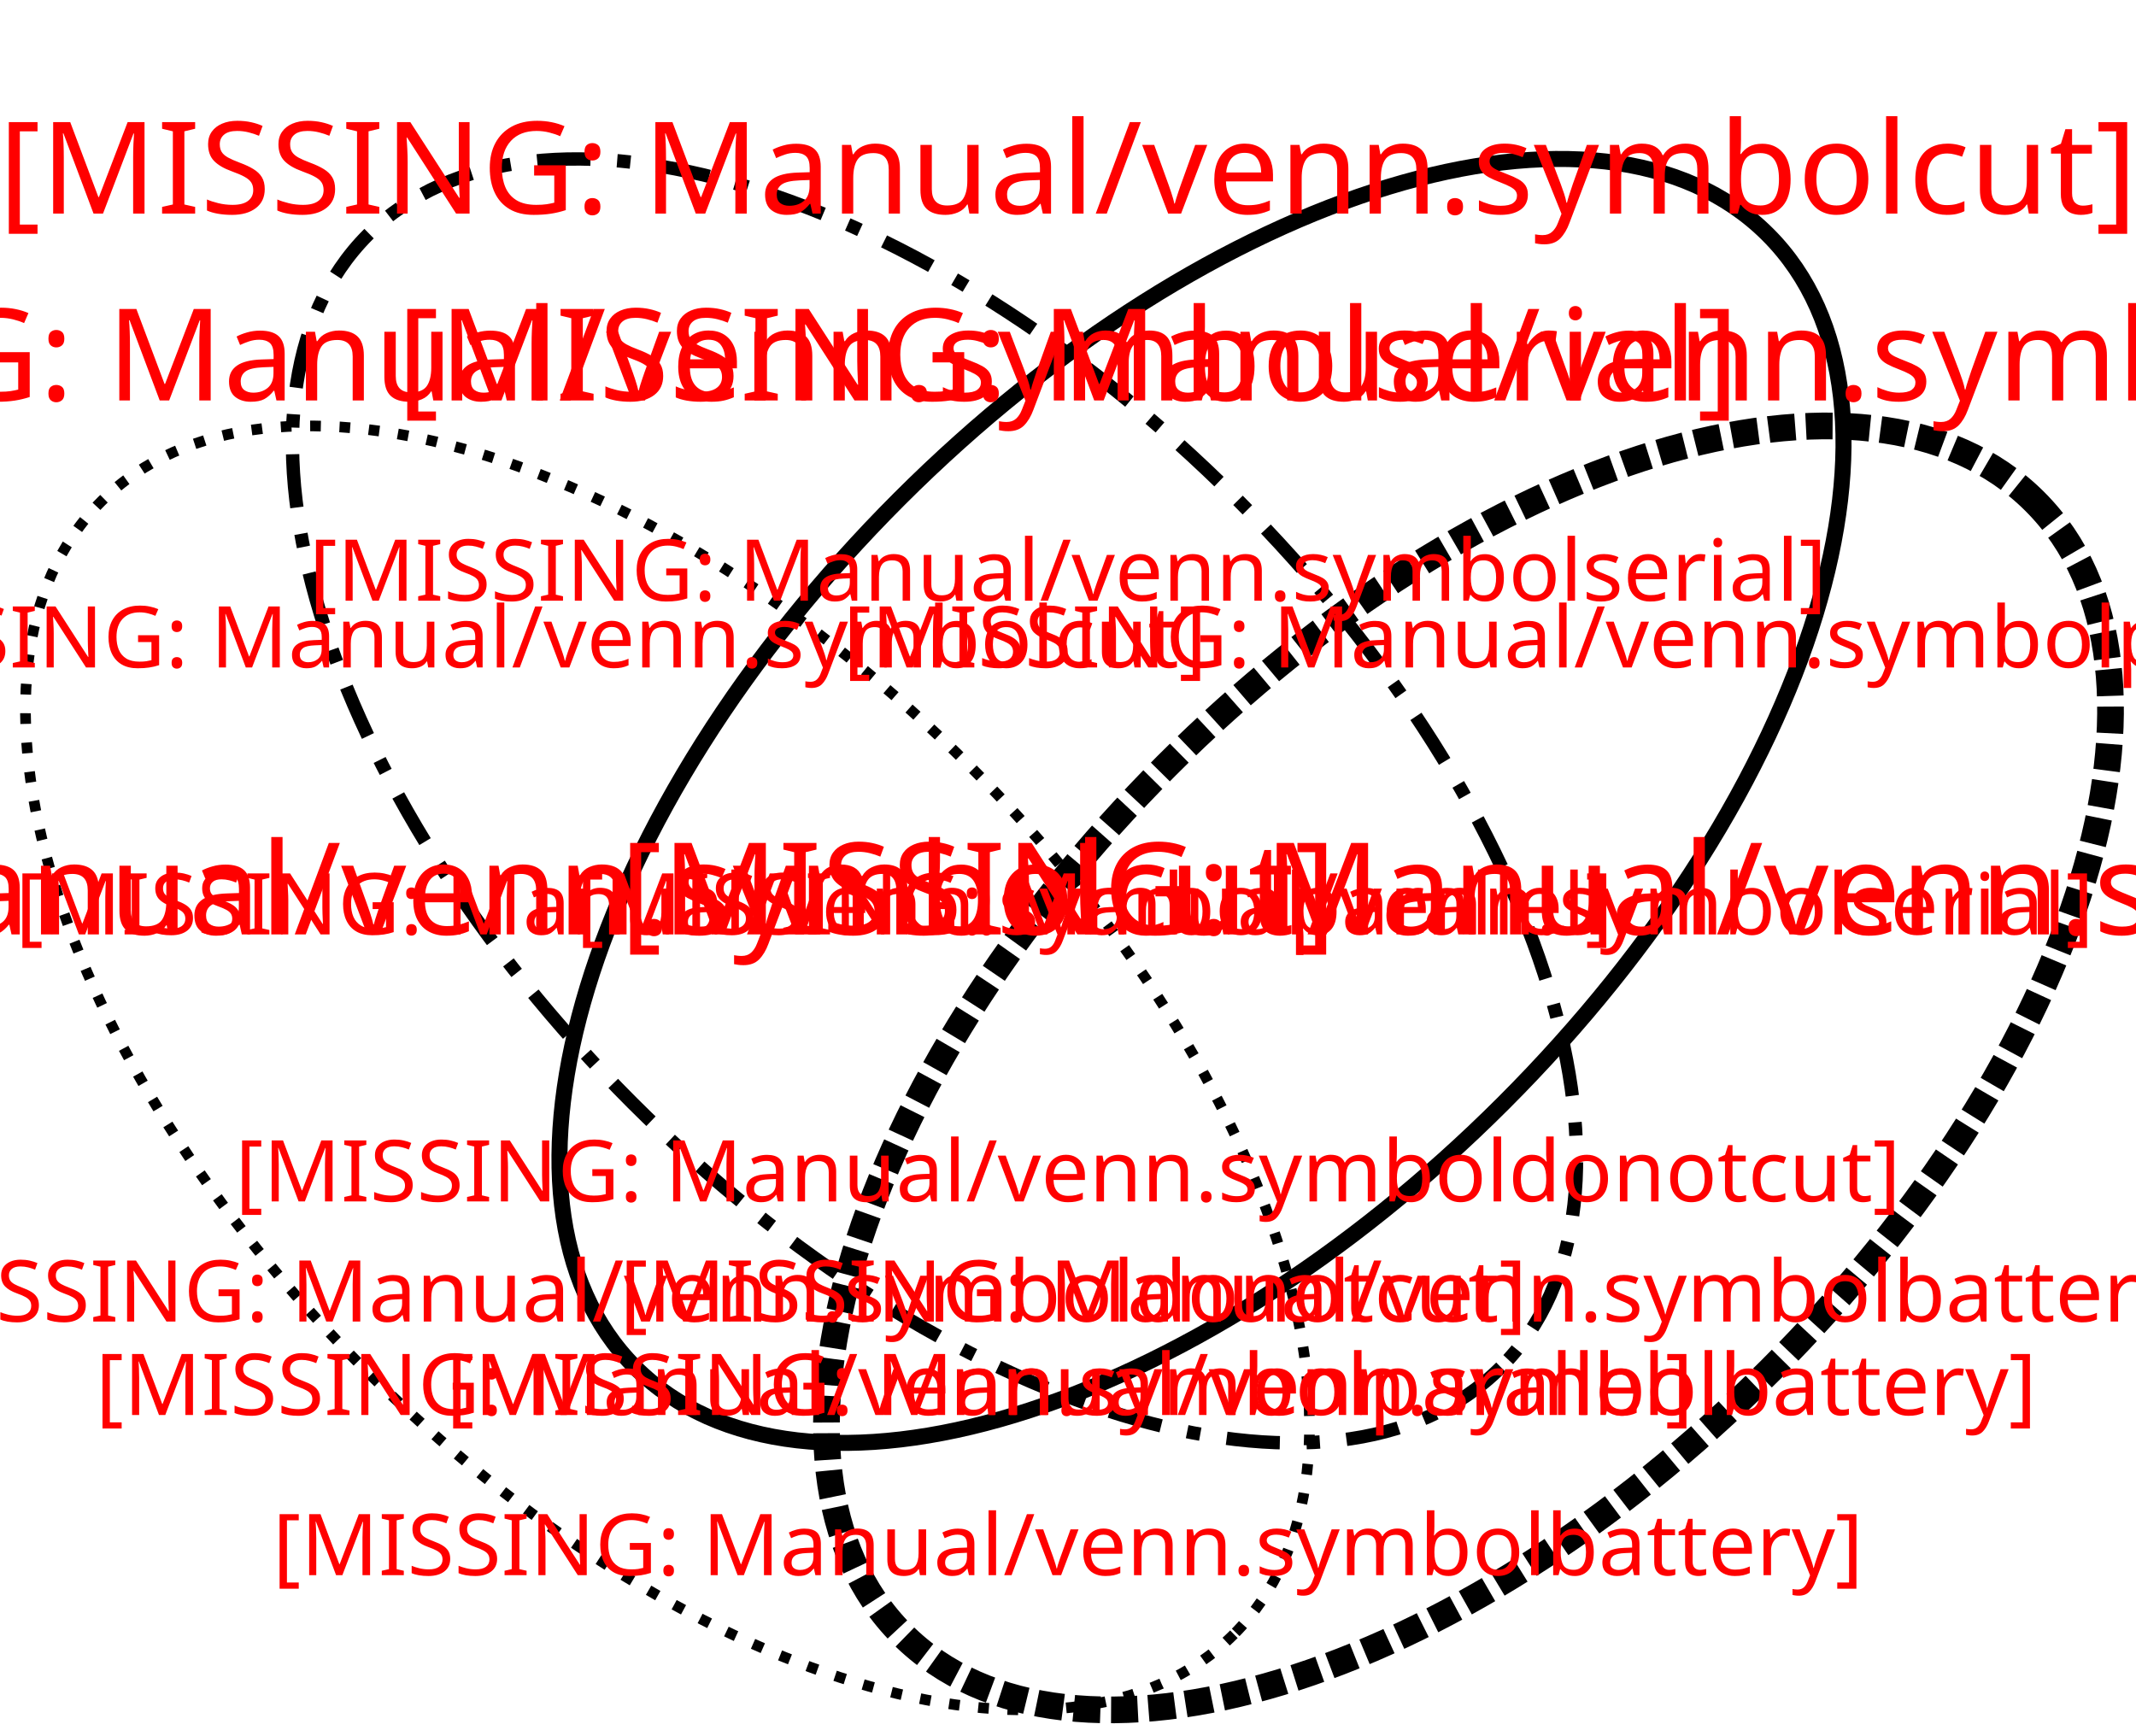
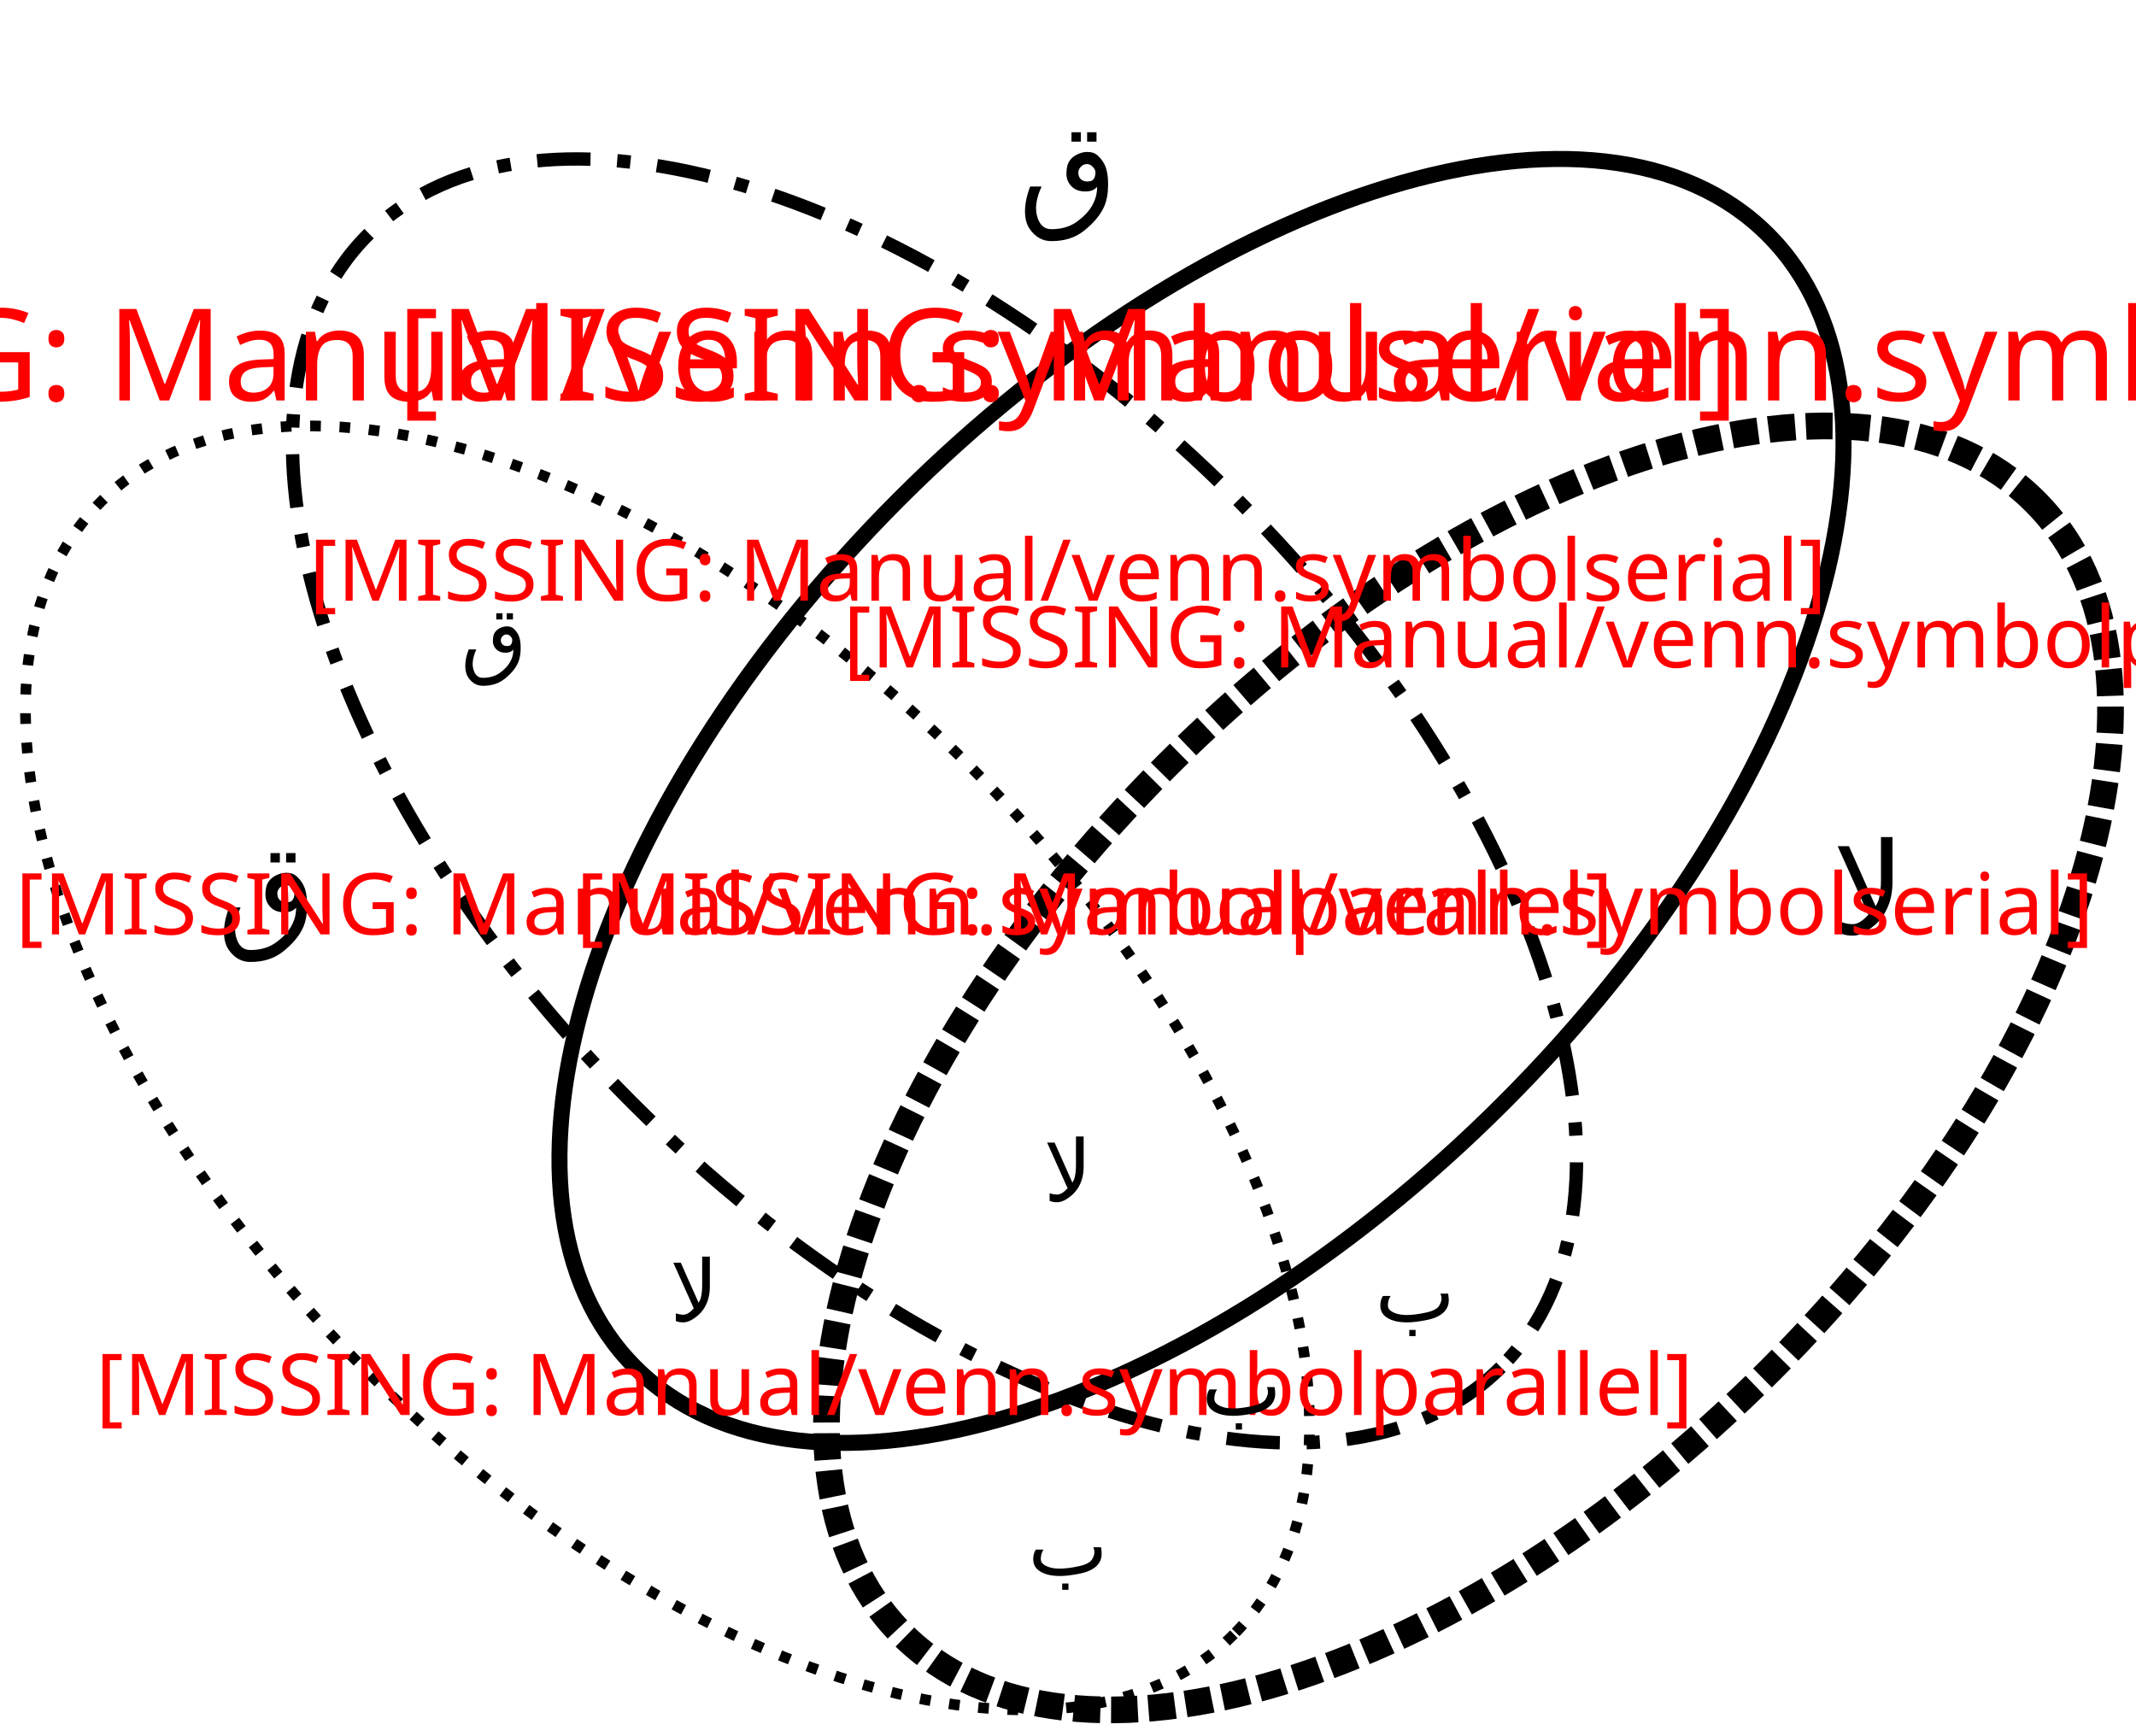
<svg xmlns="http://www.w3.org/2000/svg" width="100%" height="100%" viewBox="0 0 800 650" preserveAspectRatio="xMidYMid meet" version="1.1">
  <ellipse cx="0" cy="0" rx="300" ry="160" stroke="black" fill="none" stroke-width="5" stroke-dasharray="20,10,5,10" transform="translate(350, 300) rotate(45)" />
  <ellipse cx="0" cy="0" rx="300" ry="160" stroke="black" fill="none" stroke-width="6" stroke-dasharray="" transform="translate(450, 300) rotate(-45)" />
  <ellipse cx="0" cy="0" rx="300" ry="160" stroke="black" fill="none" stroke-width="4" stroke-dasharray="4,7" transform="translate(250, 400) rotate(45)" />
  <ellipse cx="0" cy="0" rx="300" ry="160" stroke="black" fill="none" stroke-width="10" stroke-dasharray="10,4" transform="translate(550, 400) rotate(-45)" />
  <text font-family="sans-serif" text-anchor="middle" x="225" y="150" font-size="48px">
    <tspan fill="#ff0000">[MISSING: Manual/venn.symbolserial]</tspan>
  </text>
  <text font-family="sans-serif" text-anchor="middle" x="575" y="150" font-size="48px">
    <tspan fill="#ff0000">[MISSING: Manual/venn.symbolserial]</tspan>
  </text>
-   <text font-family="sans-serif" text-anchor="middle" x="100" y="350" font-size="48px">
-     <tspan fill="#ff0000">[MISSING: Manual/venn.symbolcut]</tspan>
+   <text font-family="Special Elite, sans-serif" text-anchor="middle" x="100" y="350" font-size="48px">
+     <tspan>ق</tspan>
  </text>
-   <text font-family="sans-serif" text-anchor="middle" x="700" y="350" font-size="48px">
-     <tspan fill="#ff0000">[MISSING: Manual/venn.symboldonotcut]</tspan>
+   <text font-family="Special Elite, sans-serif" text-anchor="middle" x="700" y="350" font-size="48px">
+     <tspan>لا</tspan>
  </text>
-   <text font-family="sans-serif" text-anchor="middle" x="185" y="250" font-size="32px">
-     <tspan fill="#ff0000">[MISSING: Manual/venn.symbolcut]</tspan>
+   <text font-family="Special Elite, sans-serif" text-anchor="middle" x="185" y="250" font-size="32px">
+     <tspan>ق</tspan>
  </text>
  <text font-family="sans-serif" text-anchor="middle" x="400" y="225" font-size="32px">
    <tspan fill="#ff0000">[MISSING: Manual/venn.symbolserial]</tspan>
  </text>
  <text font-family="sans-serif" text-anchor="middle" x="615" y="250" font-size="32px">
    <tspan fill="#ff0000">[MISSING: Manual/venn.symbolparallel]</tspan>
  </text>
-   <text font-family="sans-serif" text-anchor="middle" x="400" y="590" font-size="32px">
-     <tspan fill="#ff0000">[MISSING: Manual/venn.symbolbattery]</tspan>
+   <text font-family="Special Elite, sans-serif" text-anchor="middle" x="400" y="590" font-size="32px">
+     <tspan>ب</tspan>
  </text>
-   <text font-family="sans-serif" text-anchor="middle" x="260" y="495" font-size="32px">
-     <tspan fill="#ff0000">[MISSING: Manual/venn.symboldonotcut]</tspan>
+   <text font-family="Special Elite, sans-serif" text-anchor="middle" x="260" y="495" font-size="32px">
+     <tspan>لا</tspan>
  </text>
-   <text font-family="sans-serif" text-anchor="middle" x="530" y="495" font-size="32px">
-     <tspan fill="#ff0000">[MISSING: Manual/venn.symbolbattery]</tspan>
+   <text font-family="Special Elite, sans-serif" text-anchor="middle" x="530" y="495" font-size="32px">
+     <tspan>ب</tspan>
  </text>
  <text font-family="sans-serif" text-anchor="middle" x="305" y="350" font-size="32px">
    <tspan fill="#ff0000">[MISSING: Manual/venn.symbolparallel]</tspan>
  </text>
  <text font-family="sans-serif" text-anchor="middle" x="500" y="350" font-size="32px">
    <tspan fill="#ff0000">[MISSING: Manual/venn.symbolserial]</tspan>
  </text>
  <text font-family="sans-serif" text-anchor="middle" x="335" y="530" font-size="32px">
    <tspan fill="#ff0000">[MISSING: Manual/venn.symbolparallel]</tspan>
  </text>
-   <text font-family="sans-serif" text-anchor="middle" x="465" y="530" font-size="32px">
-     <tspan fill="#ff0000">[MISSING: Manual/venn.symbolbattery]</tspan>
+   <text font-family="Special Elite, sans-serif" text-anchor="middle" x="465" y="530" font-size="32px">
+     <tspan>ب</tspan>
  </text>
-   <text font-family="sans-serif" text-anchor="middle" x="400" y="450" font-size="32px">
-     <tspan fill="#ff0000">[MISSING: Manual/venn.symboldonotcut]</tspan>
+   <text font-family="Special Elite, sans-serif" text-anchor="middle" x="400" y="450" font-size="32px">
+     <tspan>لا</tspan>
  </text>
-   <text font-family="sans-serif" text-anchor="middle" x="400" y="80" font-size="48px">
-     <tspan fill="#ff0000">[MISSING: Manual/venn.symbolcut]</tspan>
+   <text font-family="Special Elite, sans-serif" text-anchor="middle" x="400" y="80" font-size="48px">
+     <tspan>ق</tspan>
  </text>
</svg>
